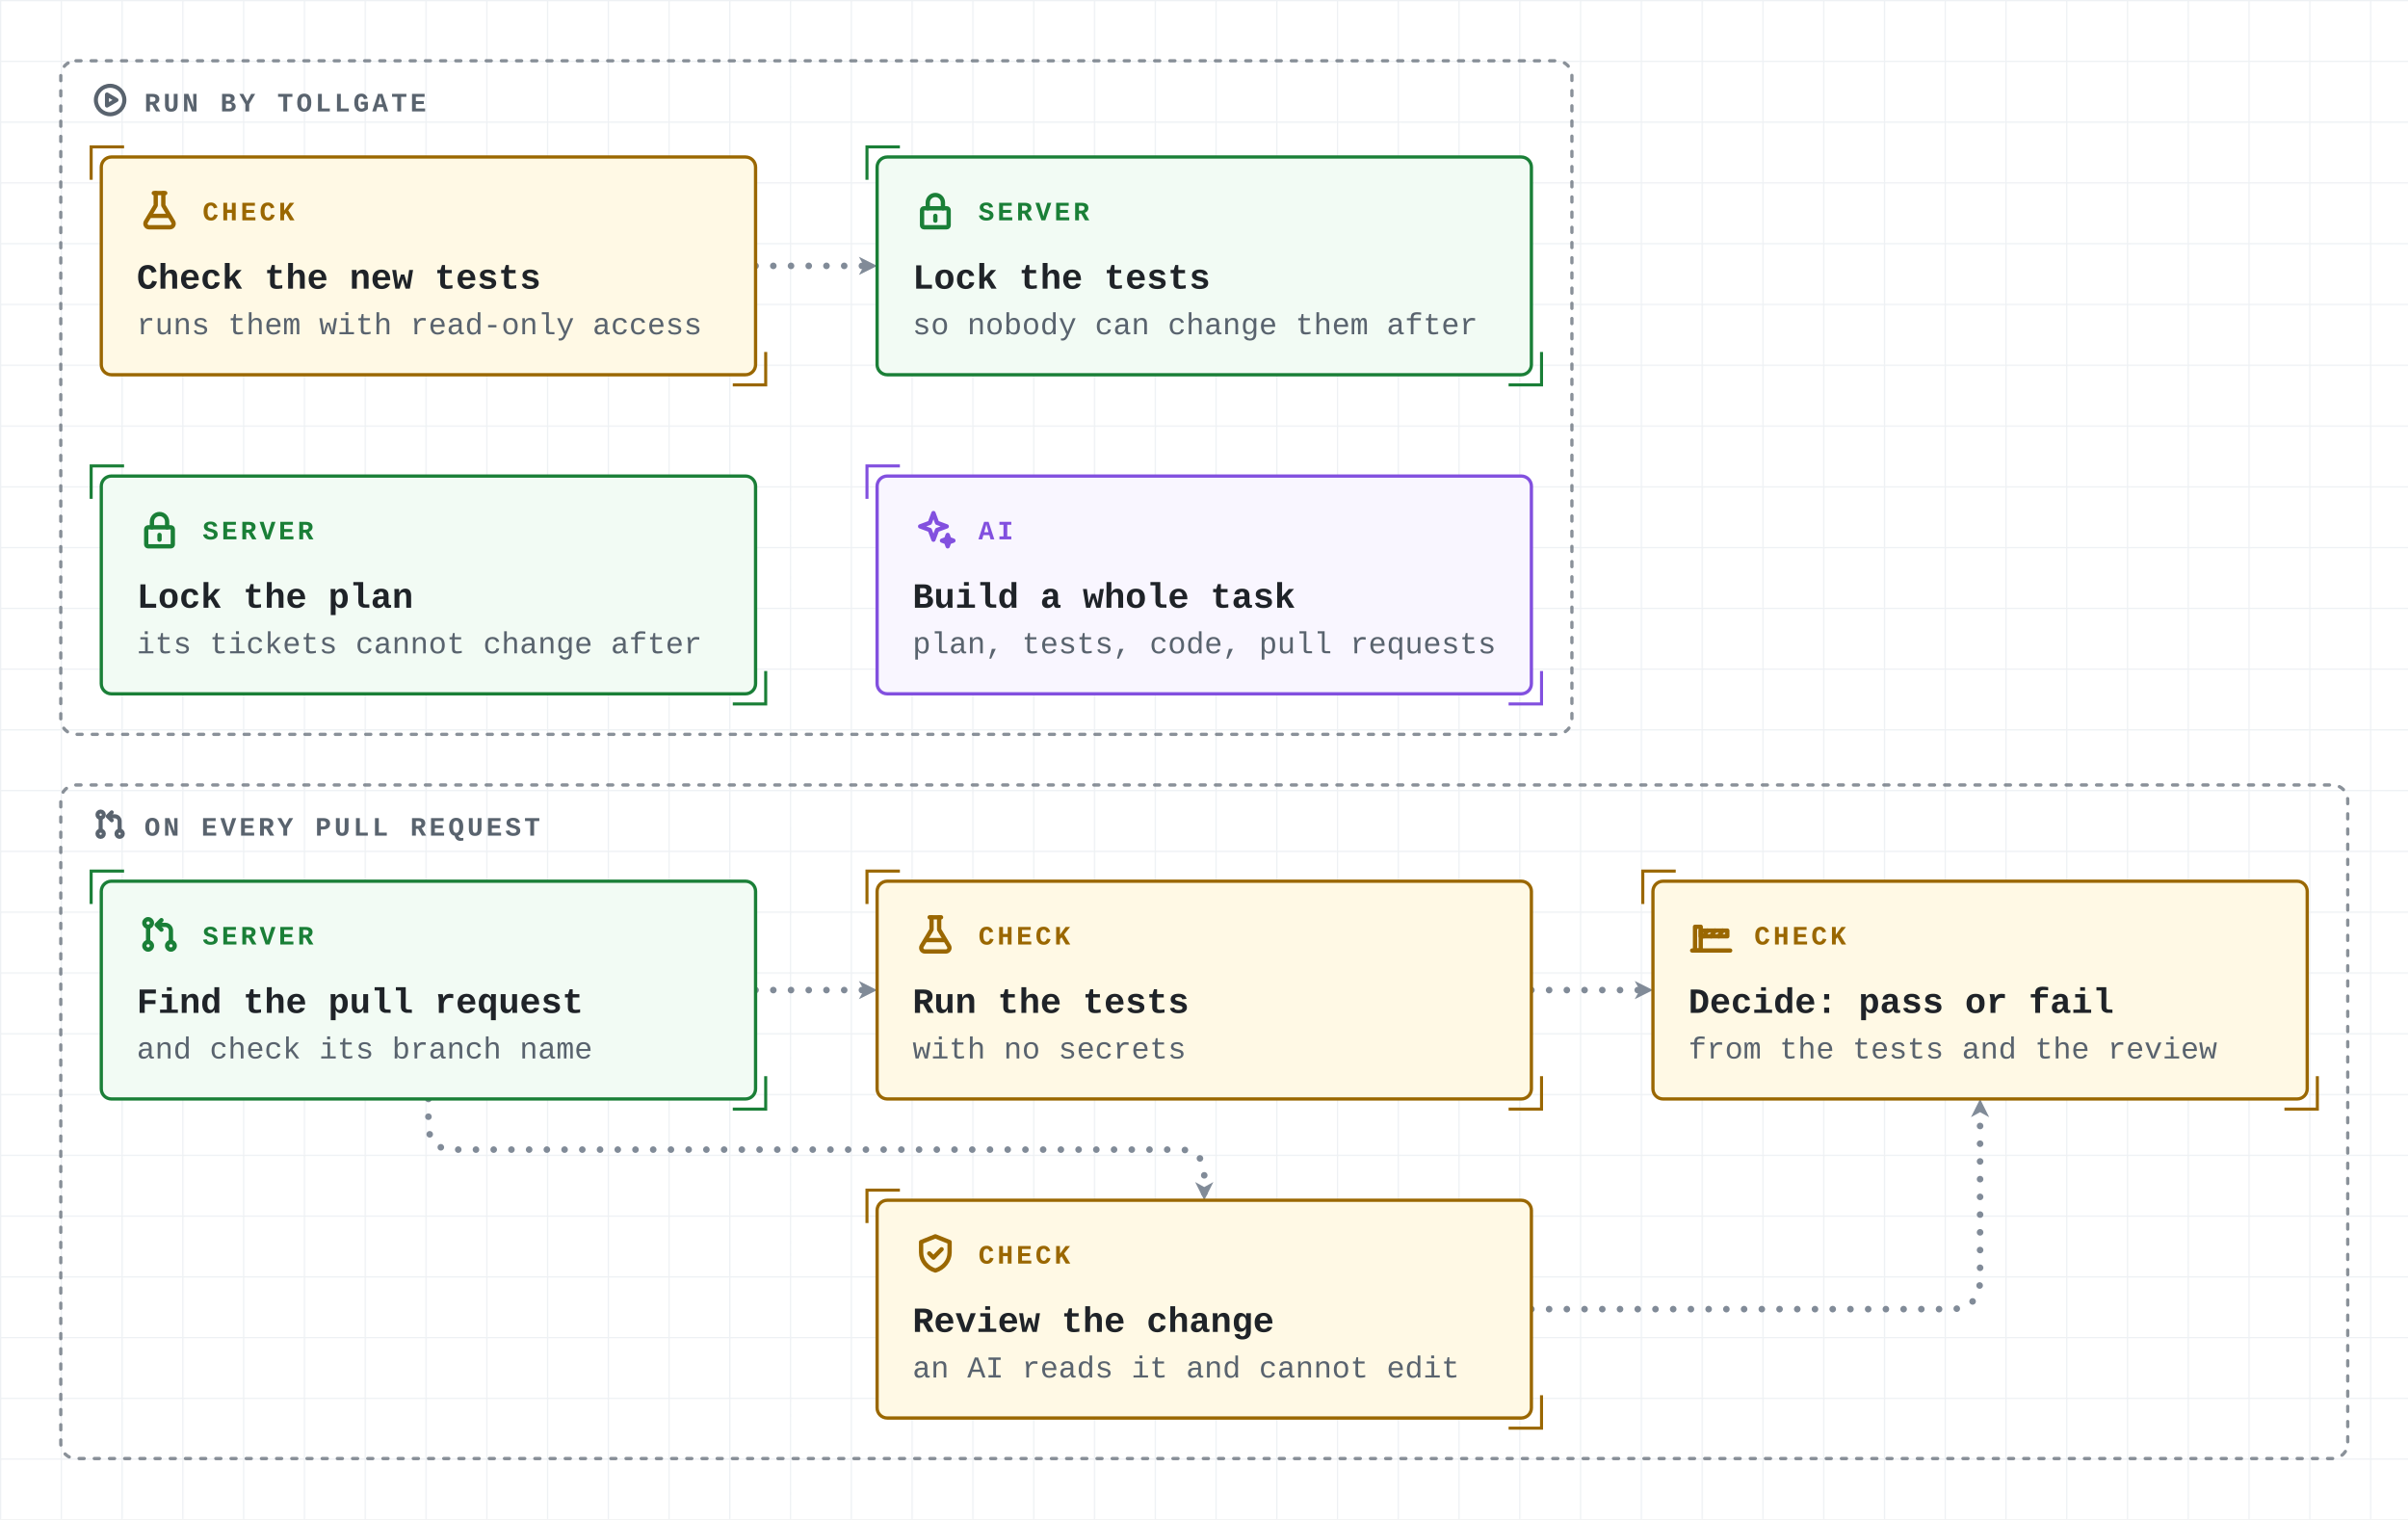
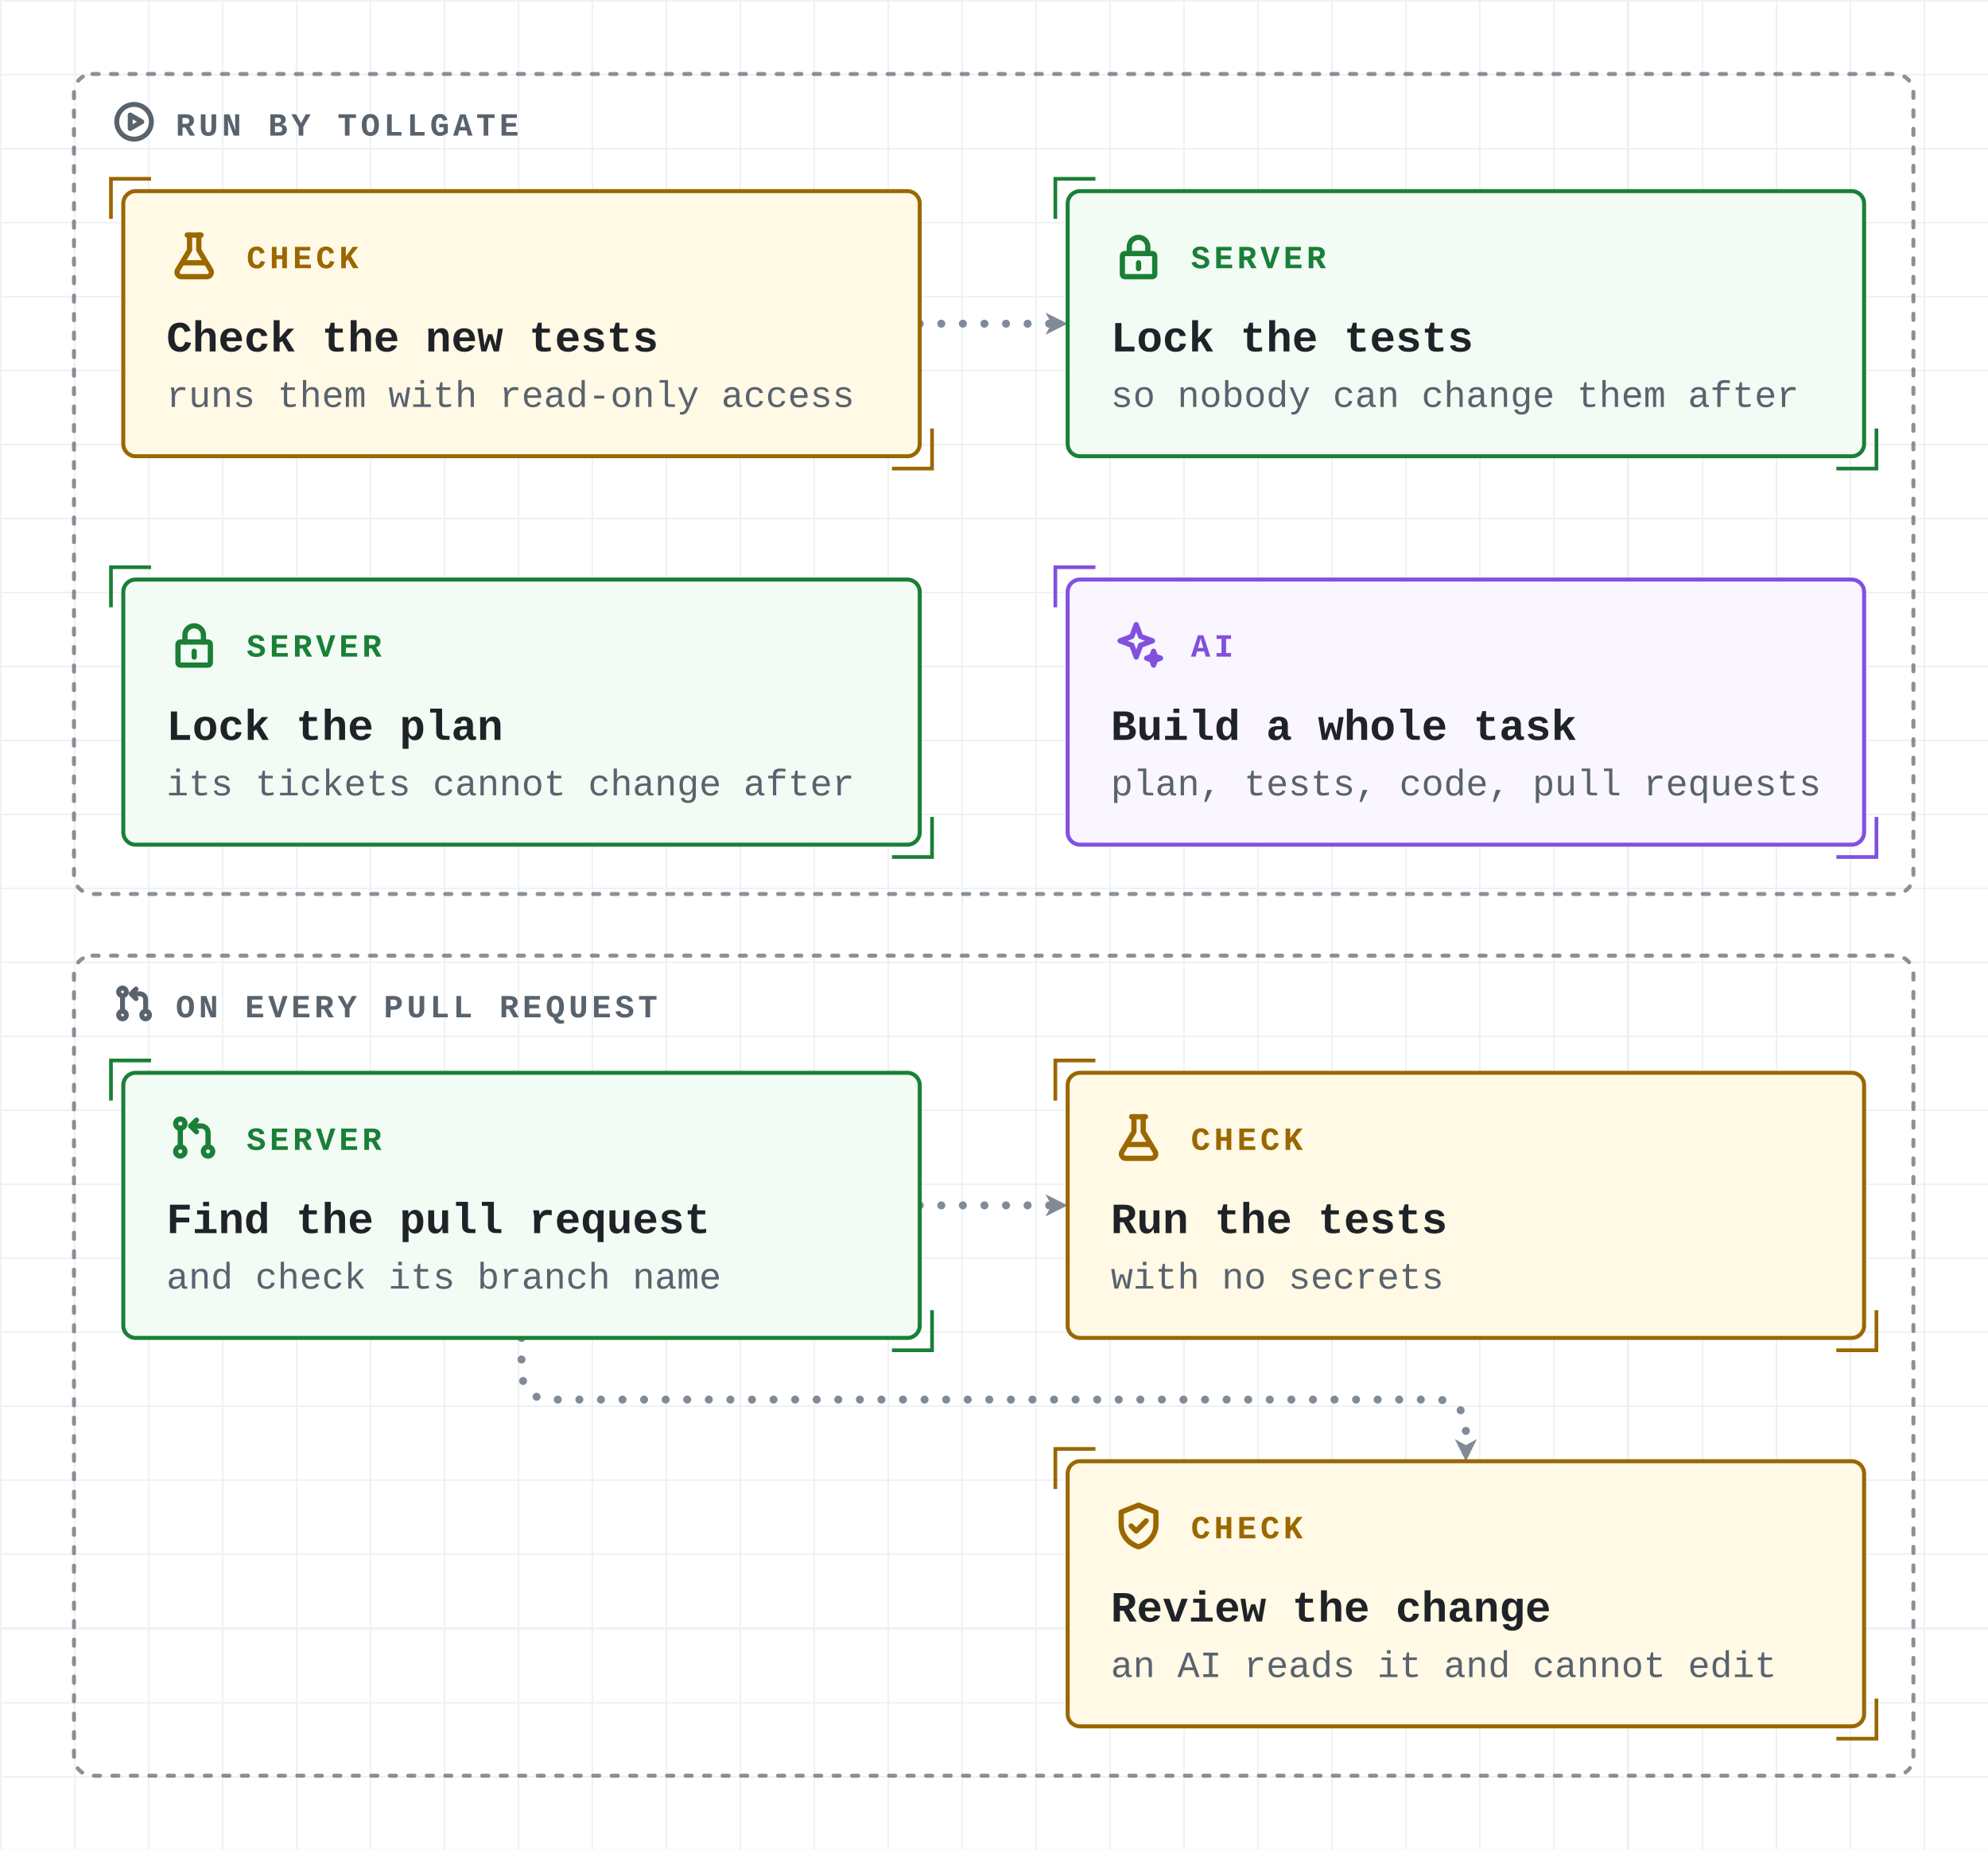
- <svg xmlns="http://www.w3.org/2000/svg" viewBox="-40 -62 951 600" width="951" height="600" role="img" aria-labelledby="title desc" font-family="ui-monospace, SFMono-Regular, 'JetBrains Mono', 'Cascadia Mono', Menlo, Consolas, 'Liberation Mono', monospace">
+ <svg xmlns="http://www.w3.org/2000/svg" viewBox="-40 -62 645 600" width="645" height="600" role="img" aria-labelledby="title desc" font-family="ui-monospace, SFMono-Regular, 'JetBrains Mono', 'Cascadia Mono', Menlo, Consolas, 'Liberation Mono', monospace">
  <defs>
    <marker id="arrow-plain" viewBox="0 0 10 10" refX="9" refY="5" markerWidth="9" markerHeight="9" markerUnits="userSpaceOnUse" orient="auto-start-reverse">
      <path d="M1,1 L9,5 L1,9 L3.2,5 z" fill="#818b98" />
    </marker>
    <marker id="arrow-fail" viewBox="0 0 10 10" refX="9" refY="5" markerWidth="9" markerHeight="9" markerUnits="userSpaceOnUse" orient="auto-start-reverse">
      <path d="M1,1 L9,5 L1,9 L3.2,5 z" fill="#cf222e" />
    </marker>
    <marker id="arrow-pass" viewBox="0 0 10 10" refX="9" refY="5" markerWidth="9" markerHeight="9" markerUnits="userSpaceOnUse" orient="auto-start-reverse">
      <path d="M1,1 L9,5 L1,9 L3.2,5 z" fill="#1a7f37" />
    </marker>
    <pattern id="grid" x="-40" y="-62" width="24" height="24" patternUnits="userSpaceOnUse">
      <path d="M24 0H0V24" fill="none" stroke="#eef1f4" stroke-width="1" />
    </pattern>
  </defs>
  <style>.main{stroke-width:2.6;stroke-dasharray:0 7;animation:flow 0.8s linear infinite}.side{stroke-width:1.6;stroke-dasharray:6 5;animation:side 1.6s linear infinite}@keyframes flow{to{stroke-dashoffset:-7}}@keyframes side{to{stroke-dashoffset:-11}}@media (prefers-reduced-motion:reduce){.main,.side{animation:none}.ticket{display:none}}</style>
-   <rect x="-40" y="-62" width="951" height="600" fill="#ffffff" />
-   <rect x="-40" y="-62" width="951" height="600" fill="url(#grid)" />
+   <rect x="-40" y="-62" width="645" height="600" fill="#ffffff" />
+   <rect x="-40" y="-62" width="645" height="600" fill="url(#grid)" />
  <rect x="-16.0" y="-38.0" width="596.8" height="266.0" rx="6" fill="none" stroke="#59636e" stroke-opacity="0.7" stroke-width="1.3" stroke-dasharray="2 4" stroke-linecap="round" />
  <g transform="translate(-4.0,-30.0) scale(0.625)" fill="none" stroke="#59636e" stroke-width="2.56" stroke-linecap="round" stroke-linejoin="round">
    <path d="M12 3a9 9 0 1 0 0 18a9 9 0 1 0 0-18z" />
    <path d="M10 8.5v7l6-3.5z" />
  </g>
  <text x="17.0" y="-18.0" font-size="10.5" font-weight="700" letter-spacing="1.2" fill="#59636e">RUN BY TOLLGATE</text>
-   <rect x="-16.0" y="248.0" width="903.2" height="266.0" rx="6" fill="none" stroke="#59636e" stroke-opacity="0.7" stroke-width="1.3" stroke-dasharray="2 4" stroke-linecap="round" />
+   <rect x="-16.0" y="248.0" width="596.8" height="266.0" rx="6" fill="none" stroke="#59636e" stroke-opacity="0.7" stroke-width="1.3" stroke-dasharray="2 4" stroke-linecap="round" />
  <g transform="translate(-4.0,256.0) scale(0.625)" fill="none" stroke="#59636e" stroke-width="2.56" stroke-linecap="round" stroke-linejoin="round">
    <path d="M6 4a2 2 0 1 0 0 4a2 2 0 1 0 0-4z" />
    <path d="M6 16a2 2 0 1 0 0 4a2 2 0 1 0 0-4z" />
    <path d="M18 16a2 2 0 1 0 0 4a2 2 0 1 0 0-4z" />
    <path d="M6 8v8" />
    <path d="M18 16v-6a3 3 0 0 0-3-3h-4" />
    <path d="M13 4.5L10.5 7L13 9.5" />
  </g>
  <text x="17.0" y="268.0" font-size="10.5" font-weight="700" letter-spacing="1.2" fill="#59636e">ON EVERY PULL REQUEST</text>
  <path class="main" d="M258.4,43.0 L306.4,43.0" fill="none" stroke="#818b98" stroke-linecap="round" stroke-linejoin="round" marker-end="url(#arrow-plain)" />
  <path class="main" d="M258.4,329.0 L306.4,329.0" fill="none" stroke="#818b98" stroke-linecap="round" stroke-linejoin="round" marker-end="url(#arrow-plain)" />
  <path class="main" d="M129.2,372.0 L129.2,382.0 Q129.2,392.0 139.2,392.0 L425.6,392.0 Q435.6,392.0 435.6,402.0 L435.6,412.0" fill="none" stroke="#818b98" stroke-linecap="round" stroke-linejoin="round" marker-end="url(#arrow-plain)" />
-   <path class="main" d="M564.8,329.0 L612.8,329.0" fill="none" stroke="#818b98" stroke-linecap="round" stroke-linejoin="round" marker-end="url(#arrow-plain)" />
-   <path class="main" d="M564.8,455.0 L730.0,455.0 Q742.0,455.0 742.0,443.0 L742.0,372.0" fill="none" stroke="#818b98" stroke-linecap="round" stroke-linejoin="round" marker-end="url(#arrow-plain)" />
  <rect x="0.0" y="0.0" width="258.4" height="86.0" rx="4" fill="#fff9e5" stroke="#9a6700" stroke-width="1.3" stroke-linejoin="round" />
  <path d="M9.0,-4.0 H-4.0 V9.0" fill="none" stroke="#9a6700" stroke-width="1.2" />
  <path d="M249.4,90.0 H262.4 V77.0" fill="none" stroke="#9a6700" stroke-width="1.2" />
  <g transform="translate(14.0,12.0) scale(0.75)" fill="none" stroke="#9a6700" stroke-width="2.27" stroke-linecap="round" stroke-linejoin="round">
    <path d="M9 3h6" />
    <path d="M10 3v6.5l-5.2 8.7A1.9 1.9 0 0 0 6.4 21h11.2a1.9 1.9 0 0 0 1.6-2.8L14 9.5V3" />
    <path d="M7.4 15h9.2" />
  </g>
  <text x="40.0" y="25.0" font-size="10.5" font-weight="700" letter-spacing="1.2" fill="#9a6700">CHECK</text>
  <text x="14.0" y="52.0" font-size="14" font-weight="700" fill="#1f2328">Check the new tests</text>
  <text x="14.0" y="70.0" font-size="12" fill="#59636e">runs them with read-only access</text>
  <rect x="306.4" y="0.0" width="258.4" height="86.0" rx="4" fill="#f2fbf4" stroke="#1a7f37" stroke-width="1.3" stroke-linejoin="round" />
  <path d="M315.4,-4.0 H302.4 V9.0" fill="none" stroke="#1a7f37" stroke-width="1.2" />
  <path d="M555.8,90.0 H568.8 V77.0" fill="none" stroke="#1a7f37" stroke-width="1.2" />
  <g transform="translate(320.4,12.0) scale(0.75)" fill="none" stroke="#1a7f37" stroke-width="2.27" stroke-linecap="round" stroke-linejoin="round">
    <path d="M6 11h12a1 1 0 0 1 1 1v8a1 1 0 0 1-1 1H6a1 1 0 0 1-1-1v-8a1 1 0 0 1 1-1z" />
    <path d="M8 11V8a4 4 0 0 1 8 0v3" />
    <path d="M12 15v2.5" />
  </g>
  <text x="346.4" y="25.0" font-size="10.5" font-weight="700" letter-spacing="1.2" fill="#1a7f37">SERVER</text>
  <text x="320.4" y="52.0" font-size="14" font-weight="700" fill="#1f2328">Lock the tests</text>
  <text x="320.4" y="70.0" font-size="12" fill="#59636e">so nobody can change them after</text>
  <rect x="0.0" y="126.0" width="258.4" height="86.0" rx="4" fill="#f2fbf4" stroke="#1a7f37" stroke-width="1.3" stroke-linejoin="round" />
  <path d="M9.0,122.0 H-4.0 V135.0" fill="none" stroke="#1a7f37" stroke-width="1.2" />
  <path d="M249.4,216.0 H262.4 V203.0" fill="none" stroke="#1a7f37" stroke-width="1.2" />
  <g transform="translate(14.0,138.0) scale(0.75)" fill="none" stroke="#1a7f37" stroke-width="2.27" stroke-linecap="round" stroke-linejoin="round">
    <path d="M6 11h12a1 1 0 0 1 1 1v8a1 1 0 0 1-1 1H6a1 1 0 0 1-1-1v-8a1 1 0 0 1 1-1z" />
    <path d="M8 11V8a4 4 0 0 1 8 0v3" />
    <path d="M12 15v2.5" />
  </g>
  <text x="40.0" y="151.0" font-size="10.5" font-weight="700" letter-spacing="1.2" fill="#1a7f37">SERVER</text>
  <text x="14.0" y="178.0" font-size="14" font-weight="700" fill="#1f2328">Lock the plan</text>
  <text x="14.0" y="196.0" font-size="12" fill="#59636e">its tickets cannot change after</text>
  <rect x="306.4" y="126.0" width="258.4" height="86.0" rx="4" fill="#f9f6ff" stroke="#8250df" stroke-width="1.3" stroke-linejoin="round" />
  <path d="M315.4,122.0 H302.4 V135.0" fill="none" stroke="#8250df" stroke-width="1.2" />
  <path d="M555.8,216.0 H568.8 V203.0" fill="none" stroke="#8250df" stroke-width="1.2" />
  <g transform="translate(320.4,138.0) scale(0.75)" fill="none" stroke="#8250df" stroke-width="2.27" stroke-linecap="round" stroke-linejoin="round">
    <path d="M11 3.5l1.9 5.1L18 10.5l-5.1 1.9L11 17.5l-1.9-5.1L4 10.5l5.1-1.9z" />
    <path d="M18.5 15l.8 2.2l2.2.8l-2.2.8l-.8 2.2l-.8-2.2l-2.2-.8l2.2-.8z" />
  </g>
  <text x="346.4" y="151.0" font-size="10.5" font-weight="700" letter-spacing="1.2" fill="#8250df">AI</text>
  <text x="320.4" y="178.0" font-size="14" font-weight="700" fill="#1f2328">Build a whole task</text>
  <text x="320.4" y="196.0" font-size="12" fill="#59636e">plan, tests, code, pull requests</text>
  <rect x="0.0" y="286.0" width="258.4" height="86.0" rx="4" fill="#f2fbf4" stroke="#1a7f37" stroke-width="1.3" stroke-linejoin="round" />
  <path d="M9.0,282.0 H-4.0 V295.0" fill="none" stroke="#1a7f37" stroke-width="1.2" />
  <path d="M249.4,376.0 H262.4 V363.0" fill="none" stroke="#1a7f37" stroke-width="1.2" />
  <g transform="translate(14.0,298.0) scale(0.75)" fill="none" stroke="#1a7f37" stroke-width="2.27" stroke-linecap="round" stroke-linejoin="round">
    <path d="M6 4a2 2 0 1 0 0 4a2 2 0 1 0 0-4z" />
    <path d="M6 16a2 2 0 1 0 0 4a2 2 0 1 0 0-4z" />
    <path d="M18 16a2 2 0 1 0 0 4a2 2 0 1 0 0-4z" />
    <path d="M6 8v8" />
    <path d="M18 16v-6a3 3 0 0 0-3-3h-4" />
    <path d="M13 4.5L10.5 7L13 9.5" />
  </g>
  <text x="40.0" y="311.0" font-size="10.5" font-weight="700" letter-spacing="1.2" fill="#1a7f37">SERVER</text>
  <text x="14.0" y="338.0" font-size="14" font-weight="700" fill="#1f2328">Find the pull request</text>
  <text x="14.0" y="356.0" font-size="12" fill="#59636e">and check its branch name</text>
  <rect x="306.4" y="286.0" width="258.4" height="86.0" rx="4" fill="#fff9e5" stroke="#9a6700" stroke-width="1.3" stroke-linejoin="round" />
  <path d="M315.4,282.0 H302.4 V295.0" fill="none" stroke="#9a6700" stroke-width="1.2" />
  <path d="M555.8,376.0 H568.8 V363.0" fill="none" stroke="#9a6700" stroke-width="1.2" />
  <g transform="translate(320.4,298.0) scale(0.75)" fill="none" stroke="#9a6700" stroke-width="2.27" stroke-linecap="round" stroke-linejoin="round">
    <path d="M9 3h6" />
    <path d="M10 3v6.5l-5.2 8.7A1.9 1.9 0 0 0 6.4 21h11.2a1.9 1.9 0 0 0 1.6-2.8L14 9.5V3" />
    <path d="M7.4 15h9.2" />
  </g>
  <text x="346.4" y="311.0" font-size="10.5" font-weight="700" letter-spacing="1.2" fill="#9a6700">CHECK</text>
  <text x="320.4" y="338.0" font-size="14" font-weight="700" fill="#1f2328">Run the tests</text>
  <text x="320.4" y="356.0" font-size="12" fill="#59636e">with no secrets</text>
  <rect x="306.4" y="412.0" width="258.4" height="86.0" rx="4" fill="#fff9e5" stroke="#9a6700" stroke-width="1.3" stroke-linejoin="round" />
  <path d="M315.4,408.0 H302.4 V421.0" fill="none" stroke="#9a6700" stroke-width="1.2" />
  <path d="M555.8,502.0 H568.8 V489.0" fill="none" stroke="#9a6700" stroke-width="1.2" />
  <g transform="translate(320.4,424.0) scale(0.75)" fill="none" stroke="#9a6700" stroke-width="2.27" stroke-linecap="round" stroke-linejoin="round">
    <path d="M12 3l7.5 3v5.5c0 4.4-3.2 8.2-7.5 9.5c-4.3-1.3-7.5-5.1-7.5-9.5V6z" />
    <path d="M8.8 12l2.2 2.2l4.3-4.4" />
  </g>
  <text x="346.4" y="437.0" font-size="10.5" font-weight="700" letter-spacing="1.2" fill="#9a6700">CHECK</text>
  <text x="320.4" y="464.0" font-size="14" font-weight="700" fill="#1f2328">Review the change</text>
  <text x="320.4" y="482.0" font-size="12" fill="#59636e">an AI reads it and cannot edit</text>
-   <rect x="612.8" y="286.0" width="258.4" height="86.0" rx="4" fill="#fff9e5" stroke="#9a6700" stroke-width="1.3" stroke-linejoin="round" />
-   <path d="M621.8,282.0 H608.8 V295.0" fill="none" stroke="#9a6700" stroke-width="1.2" />
-   <path d="M862.2,376.0 H875.2 V363.0" fill="none" stroke="#9a6700" stroke-width="1.2" />
-   <g transform="translate(626.8,298.0) scale(0.75)" fill="none" stroke="#9a6700" stroke-width="2.27" stroke-linecap="round" stroke-linejoin="round">
-     <path d="M3.5 8h3v12.5h-3z" />
-     <path d="M6.5 10h14v3h-14z" />
-     <path d="M10 10l-2 3M14 10l-2 3M18 10l-2 3" />
-     <path d="M2 20.5h20" />
-   </g>
-   <text x="652.8" y="311.0" font-size="10.5" font-weight="700" letter-spacing="1.2" fill="#9a6700">CHECK</text>
-   <text x="626.8" y="338.0" font-size="14" font-weight="700" fill="#1f2328">Decide: pass or fail</text>
-   <text x="626.8" y="356.0" font-size="12" fill="#59636e">from the tests and the review</text>
</svg>
